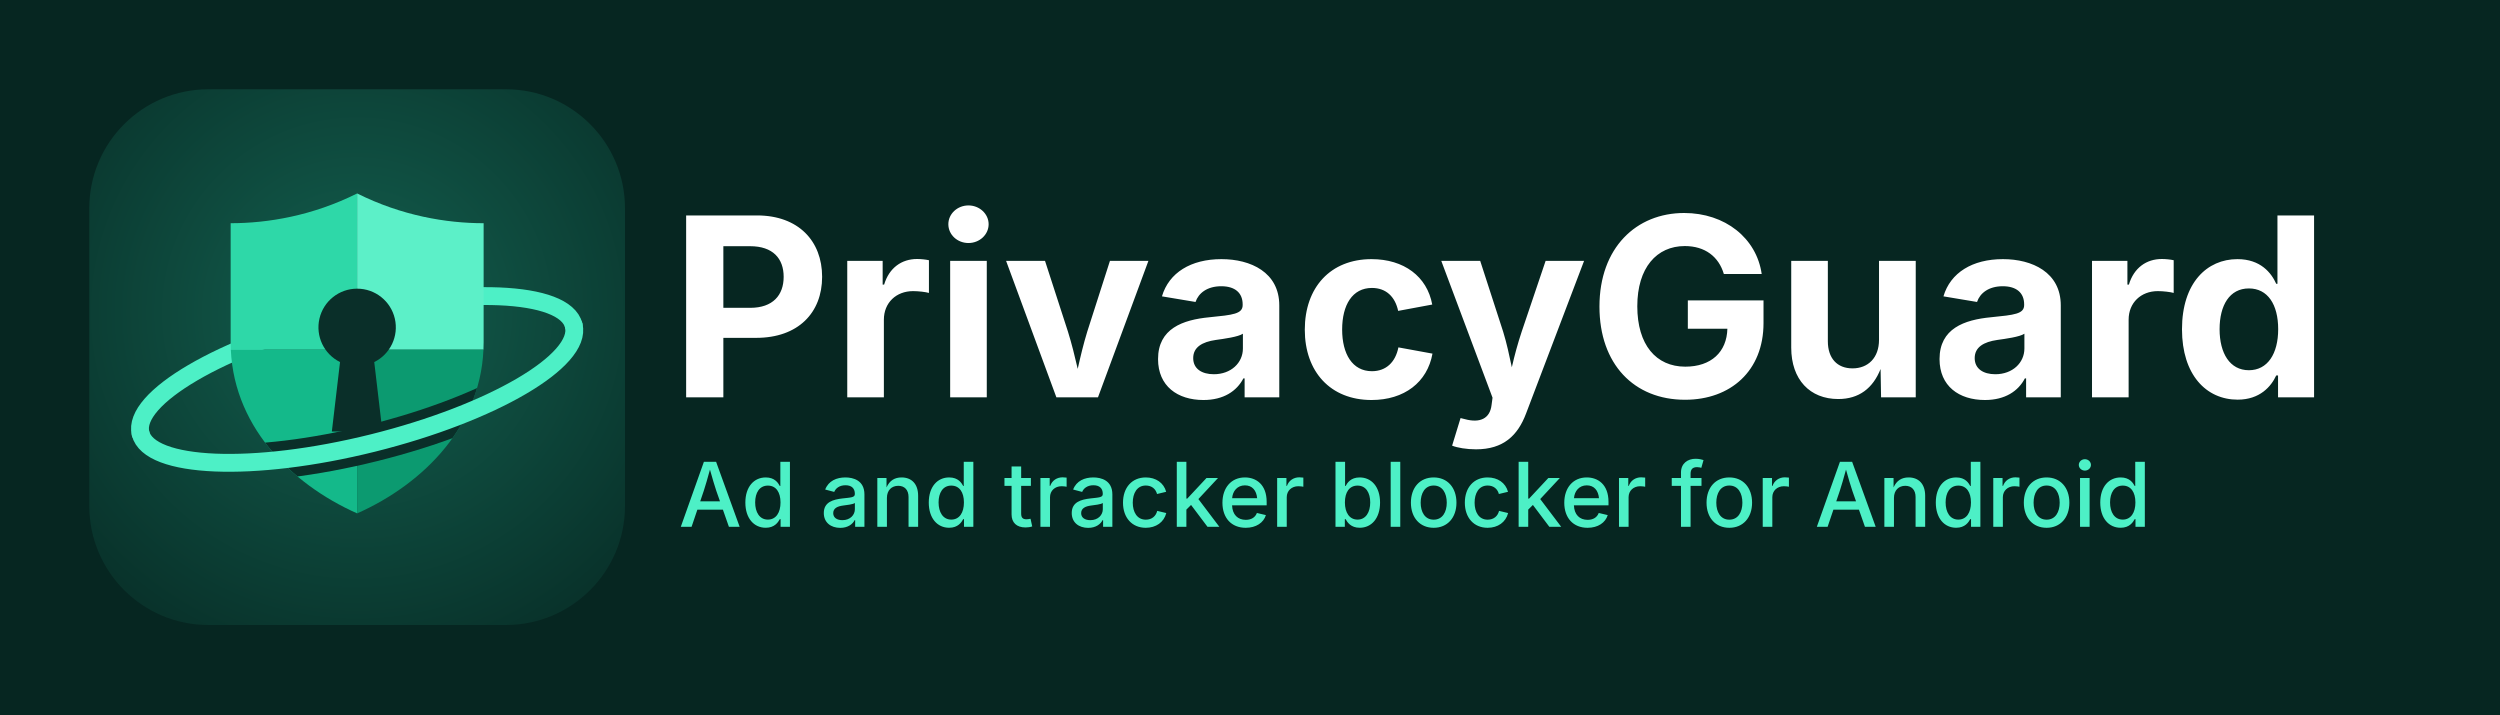
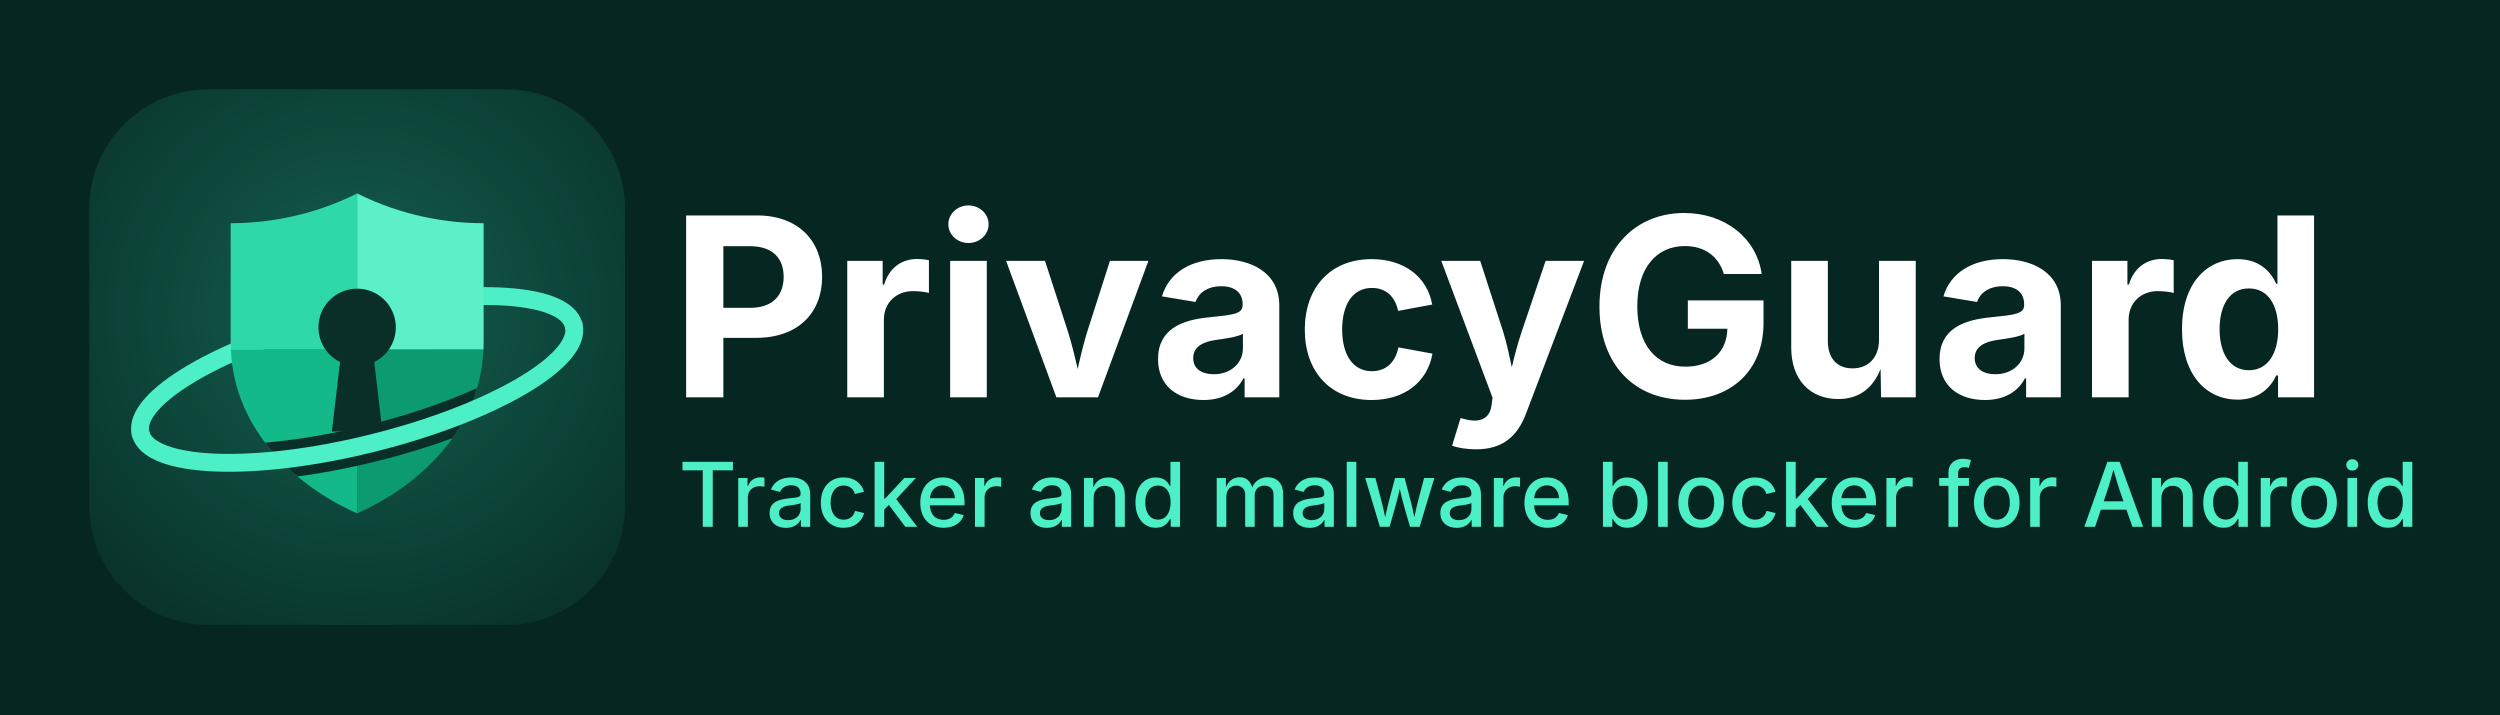
<svg xmlns="http://www.w3.org/2000/svg" viewBox="0 0 1120 320" width="1120" height="320">
  <defs>
    <radialGradient id="bg" gradientUnits="userSpaceOnUse" cx="54" cy="48" r="62">
      <stop offset="0" stop-color="#13604F" />
      <stop offset="1" stop-color="#062621" />
    </radialGradient>
    <clipPath id="shield">
      <path d="M54,32 C60,35 66,36 71,36 V52 C71,63 63,71 54,75 C45,71 37,63 37,52 V36 C42,36 48,35 54,32 Z" />
    </clipPath>
  </defs>
  <rect x="-40" y="-40" width="1200" height="400" fill="#062621" />
  <clipPath id="r">
    <rect x="18" y="18" width="72" height="72" rx="16" />
  </clipPath>
  <g transform="translate(-20,-20) scale(3.3333)" clip-path="url(#r)">
    <rect width="108" height="108" fill="url(#bg)" />
    <path d="M24,57 A30,8.8 0 0,1 84,57" transform="rotate(-14 54 57)" fill="none" stroke="#4DF0C6" stroke-width="2.4" stroke-linecap="round" />
    <g clip-path="url(#shield)">
      <path d="M0,0 H54 V53 H0 Z" fill="#2ED8A8" />
      <path d="M54,0 H108 V53 H54 Z" fill="#5CF0C8" />
      <path d="M0,53 H54 V108 H0 Z" fill="#14B98A" />
      <path d="M54,53 H108 V108 H54 Z" fill="#0C9A70" />
      <path d="M24,57 A30,8.8 0 0,0 84,57" transform="rotate(-14 54 57)" fill="none" stroke="#0A2F29" stroke-width="5.0" />
    </g>
    <path d="M51.7,54.66 A5.2,5.2 0 1,1 56.3,54.66 L57.4,64 H50.6 Z" fill="#0A2F29" />
    <path d="M24,57 A30,8.8 0 0,0 84,57" transform="rotate(-14 54 57)" fill="none" stroke="#4DF0C6" stroke-width="2.4" stroke-linecap="round" />
  </g>
  <text x="300" y="178" font-family="Adwaita Sans, Inter, Roboto, Helvetica, Arial, sans-serif" font-weight="700" font-size="112" fill="#FFFFFF">PrivacyGuard</text>
-   <text x="304" y="236" font-family="Adwaita Sans, Inter, Roboto, Helvetica, Arial, sans-serif" font-weight="500" font-size="40" fill="#4DF0C6">Ad and tracker blocker for Android</text>
+   <text x="304" y="236" font-family="Adwaita Sans, Inter, Roboto, Helvetica, Arial, sans-serif" font-weight="500" font-size="40" fill="#4DF0C6">Tracker and malware blocker for Android</text>
</svg>
